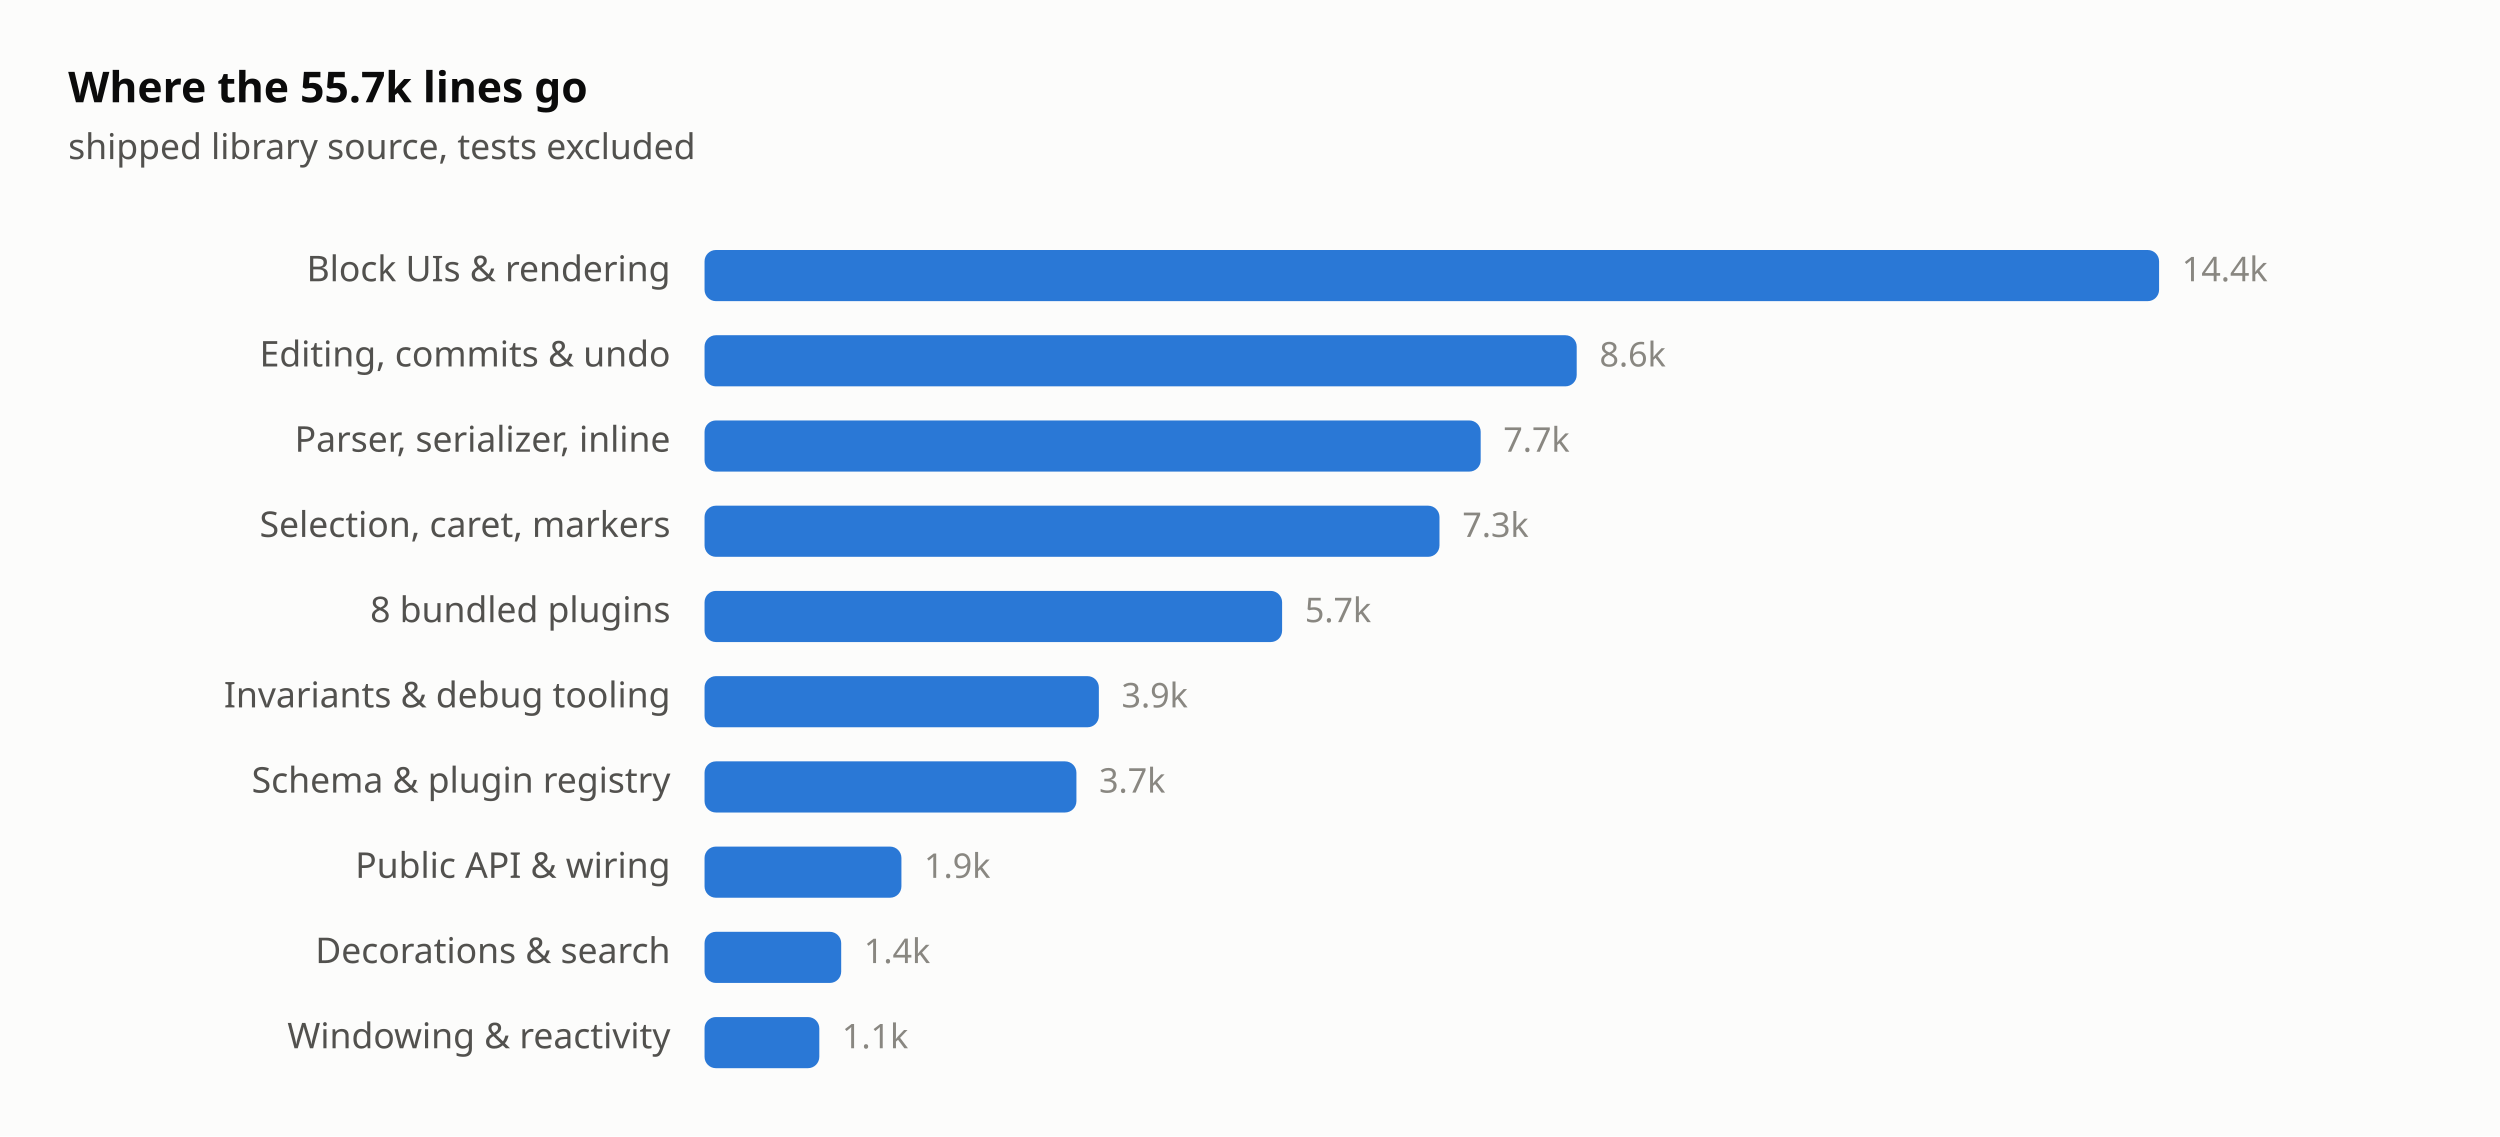
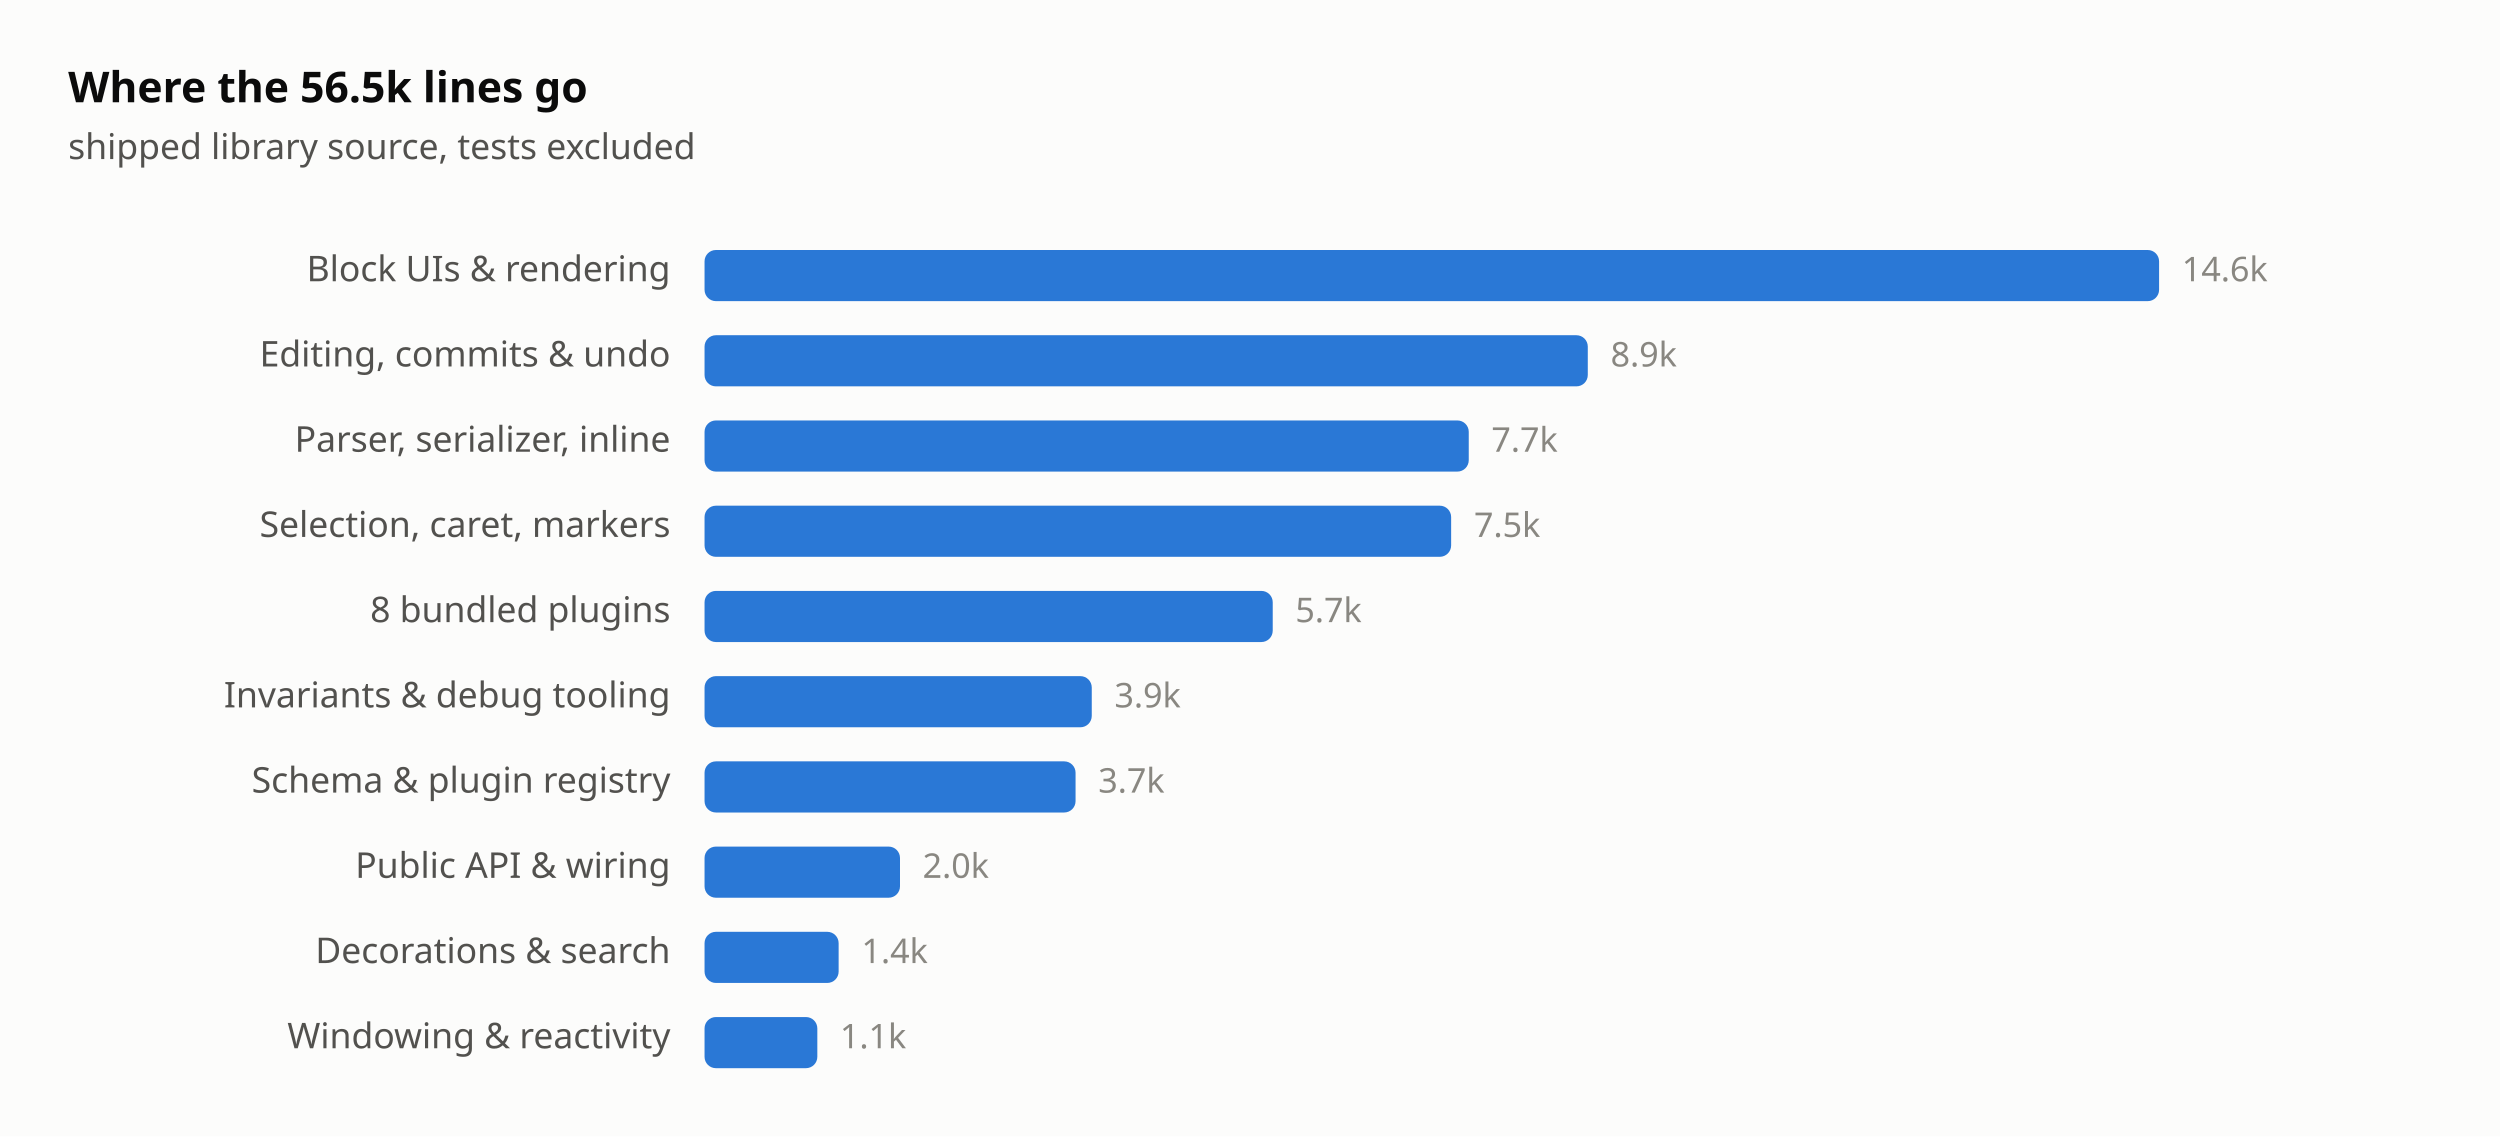
- <svg xmlns="http://www.w3.org/2000/svg" width="880" height="400" viewBox="0 0 880 400" role="img" aria-label="Library source by area: Block UIs &amp; rendering 14.4k, Editing, commits &amp; undo 8.6k, Parser, serializer, inline 7.7k, Selection, caret, markers 7.3k, 8 bundled plugins 5.7k, Invariants &amp; debug tooling 3.9k, Schema &amp; plugin registry 3.7k, Public API &amp; wiring 1.9k, Decorations &amp; search 1.4k, Windowing &amp; reactivity 1.1k. About 55.7k lines total.">
+ <svg xmlns="http://www.w3.org/2000/svg" width="880" height="400" viewBox="0 0 880 400" role="img" aria-label="Library source by area: Block UIs &amp; rendering 14.6k, Editing, commits &amp; undo 8.9k, Parser, serializer, inline 7.7k, Selection, caret, markers 7.5k, 8 bundled plugins 5.7k, Invariants &amp; debug tooling 3.9k, Schema &amp; plugin registry 3.7k, Public API &amp; wiring 2.0k, Decorations &amp; search 1.4k, Windowing &amp; reactivity 1.1k. About 56.5k lines total.">
  <rect width="880" height="400" fill="#fcfcfb" />
-   <text x="24" y="36" font-family="system-ui, sans-serif" font-size="15" font-weight="600" fill="#0b0b0b" text-anchor="start">Where the 55.7k lines go</text>
+   <text x="24" y="36" font-family="system-ui, sans-serif" font-size="15" font-weight="600" fill="#0b0b0b" text-anchor="start">Where the 56.5k lines go</text>
  <text x="24" y="56" font-family="system-ui, sans-serif" font-size="12.5" font-weight="400" fill="#52514e" text-anchor="start">shipped library source, tests excluded</text>
  <text x="236" y="99" font-family="system-ui, sans-serif" font-size="12.5" font-weight="400" fill="#52514e" text-anchor="end">Block UIs &amp; rendering</text>
  <rect x="248" y="88" width="512.0" height="18" rx="4" fill="#2a78d6" />
-   <text x="768" y="99" font-family="system-ui, sans-serif" font-size="12" font-weight="400" fill="#898781" text-anchor="start" style="font-variant-numeric:tabular-nums">14.4k</text>
+   <text x="768" y="99" font-family="system-ui, sans-serif" font-size="12" font-weight="400" fill="#898781" text-anchor="start" style="font-variant-numeric:tabular-nums">14.6k</text>
  <text x="236" y="129" font-family="system-ui, sans-serif" font-size="12.5" font-weight="400" fill="#52514e" text-anchor="end">Editing, commits &amp; undo</text>
-   <rect x="248" y="118" width="307.0" height="18" rx="4" fill="#2a78d6" />
-   <text x="563.015" y="129" font-family="system-ui, sans-serif" font-size="12" font-weight="400" fill="#898781" text-anchor="start" style="font-variant-numeric:tabular-nums">8.6k</text>
+   <rect x="248" y="118" width="310.9" height="18" rx="4" fill="#2a78d6" />
+   <text x="566.921" y="129" font-family="system-ui, sans-serif" font-size="12" font-weight="400" fill="#898781" text-anchor="start" style="font-variant-numeric:tabular-nums">8.9k</text>
  <text x="236" y="159" font-family="system-ui, sans-serif" font-size="12.5" font-weight="400" fill="#52514e" text-anchor="end">Parser, serializer, inline</text>
-   <rect x="248" y="148" width="273.2" height="18" rx="4" fill="#2a78d6" />
-   <text x="529.159" y="159" font-family="system-ui, sans-serif" font-size="12" font-weight="400" fill="#898781" text-anchor="start" style="font-variant-numeric:tabular-nums">7.7k</text>
+   <rect x="248" y="148" width="269.0" height="18" rx="4" fill="#2a78d6" />
+   <text x="524.956" y="159" font-family="system-ui, sans-serif" font-size="12" font-weight="400" fill="#898781" text-anchor="start" style="font-variant-numeric:tabular-nums">7.7k</text>
  <text x="236" y="189" font-family="system-ui, sans-serif" font-size="12.5" font-weight="400" fill="#52514e" text-anchor="end">Selection, caret, markers</text>
-   <rect x="248" y="178" width="258.7" height="18" rx="4" fill="#2a78d6" />
-   <text x="514.741" y="189" font-family="system-ui, sans-serif" font-size="12" font-weight="400" fill="#898781" text-anchor="start" style="font-variant-numeric:tabular-nums">7.3k</text>
+   <rect x="248" y="178" width="262.8" height="18" rx="4" fill="#2a78d6" />
+   <text x="518.837" y="189" font-family="system-ui, sans-serif" font-size="12" font-weight="400" fill="#898781" text-anchor="start" style="font-variant-numeric:tabular-nums">7.5k</text>
  <text x="236" y="219" font-family="system-ui, sans-serif" font-size="12.5" font-weight="400" fill="#52514e" text-anchor="end">8 bundled plugins</text>
-   <rect x="248" y="208" width="203.3" height="18" rx="4" fill="#2a78d6" />
-   <text x="459.312" y="219" font-family="system-ui, sans-serif" font-size="12" font-weight="400" fill="#898781" text-anchor="start" style="font-variant-numeric:tabular-nums">5.7k</text>
+   <rect x="248" y="208" width="200.0" height="18" rx="4" fill="#2a78d6" />
+   <text x="455.96" y="219" font-family="system-ui, sans-serif" font-size="12" font-weight="400" fill="#898781" text-anchor="start" style="font-variant-numeric:tabular-nums">5.7k</text>
  <text x="236" y="249" font-family="system-ui, sans-serif" font-size="12.5" font-weight="400" fill="#52514e" text-anchor="end">Invariants &amp; debug tooling</text>
-   <rect x="248" y="238" width="138.8" height="18" rx="4" fill="#2a78d6" />
-   <text x="394.769" y="249" font-family="system-ui, sans-serif" font-size="12" font-weight="400" fill="#898781" text-anchor="start" style="font-variant-numeric:tabular-nums">3.9k</text>
+   <rect x="248" y="238" width="136.3" height="18" rx="4" fill="#2a78d6" />
+   <text x="392.279" y="249" font-family="system-ui, sans-serif" font-size="12" font-weight="400" fill="#898781" text-anchor="start" style="font-variant-numeric:tabular-nums">3.9k</text>
  <text x="236" y="279" font-family="system-ui, sans-serif" font-size="12.5" font-weight="400" fill="#52514e" text-anchor="end">Schema &amp; plugin registry</text>
-   <rect x="248" y="268" width="130.9" height="18" rx="4" fill="#2a78d6" />
-   <text x="386.866" y="279" font-family="system-ui, sans-serif" font-size="12" font-weight="400" fill="#898781" text-anchor="start" style="font-variant-numeric:tabular-nums">3.7k</text>
+   <rect x="248" y="268" width="130.6" height="18" rx="4" fill="#2a78d6" />
+   <text x="386.579" y="279" font-family="system-ui, sans-serif" font-size="12" font-weight="400" fill="#898781" text-anchor="start" style="font-variant-numeric:tabular-nums">3.7k</text>
  <text x="236" y="309" font-family="system-ui, sans-serif" font-size="12.5" font-weight="400" fill="#52514e" text-anchor="end">Public API &amp; wiring</text>
-   <rect x="248" y="298" width="69.3" height="18" rx="4" fill="#2a78d6" />
-   <text x="325.278" y="309" font-family="system-ui, sans-serif" font-size="12" font-weight="400" fill="#898781" text-anchor="start" style="font-variant-numeric:tabular-nums">1.9k</text>
+   <rect x="248" y="298" width="68.8" height="18" rx="4" fill="#2a78d6" />
+   <text x="324.752" y="309" font-family="system-ui, sans-serif" font-size="12" font-weight="400" fill="#898781" text-anchor="start" style="font-variant-numeric:tabular-nums">2.0k</text>
  <text x="236" y="339" font-family="system-ui, sans-serif" font-size="12.5" font-weight="400" fill="#52514e" text-anchor="end">Decorations &amp; search</text>
-   <rect x="248" y="328" width="48.1" height="18" rx="4" fill="#2a78d6" />
-   <text x="304.096" y="339" font-family="system-ui, sans-serif" font-size="12" font-weight="400" fill="#898781" text-anchor="start" style="font-variant-numeric:tabular-nums">1.4k</text>
+   <rect x="248" y="328" width="47.2" height="18" rx="4" fill="#2a78d6" />
+   <text x="303.245" y="339" font-family="system-ui, sans-serif" font-size="12" font-weight="400" fill="#898781" text-anchor="start" style="font-variant-numeric:tabular-nums">1.4k</text>
  <text x="236" y="369" font-family="system-ui, sans-serif" font-size="12.5" font-weight="400" fill="#52514e" text-anchor="end">Windowing &amp; reactivity</text>
-   <rect x="248" y="358" width="40.4" height="18" rx="4" fill="#2a78d6" />
-   <text x="296.37" y="369" font-family="system-ui, sans-serif" font-size="12" font-weight="400" fill="#898781" text-anchor="start" style="font-variant-numeric:tabular-nums">1.1k</text>
+   <rect x="248" y="358" width="39.7" height="18" rx="4" fill="#2a78d6" />
+   <text x="295.656" y="369" font-family="system-ui, sans-serif" font-size="12" font-weight="400" fill="#898781" text-anchor="start" style="font-variant-numeric:tabular-nums">1.1k</text>
</svg>
